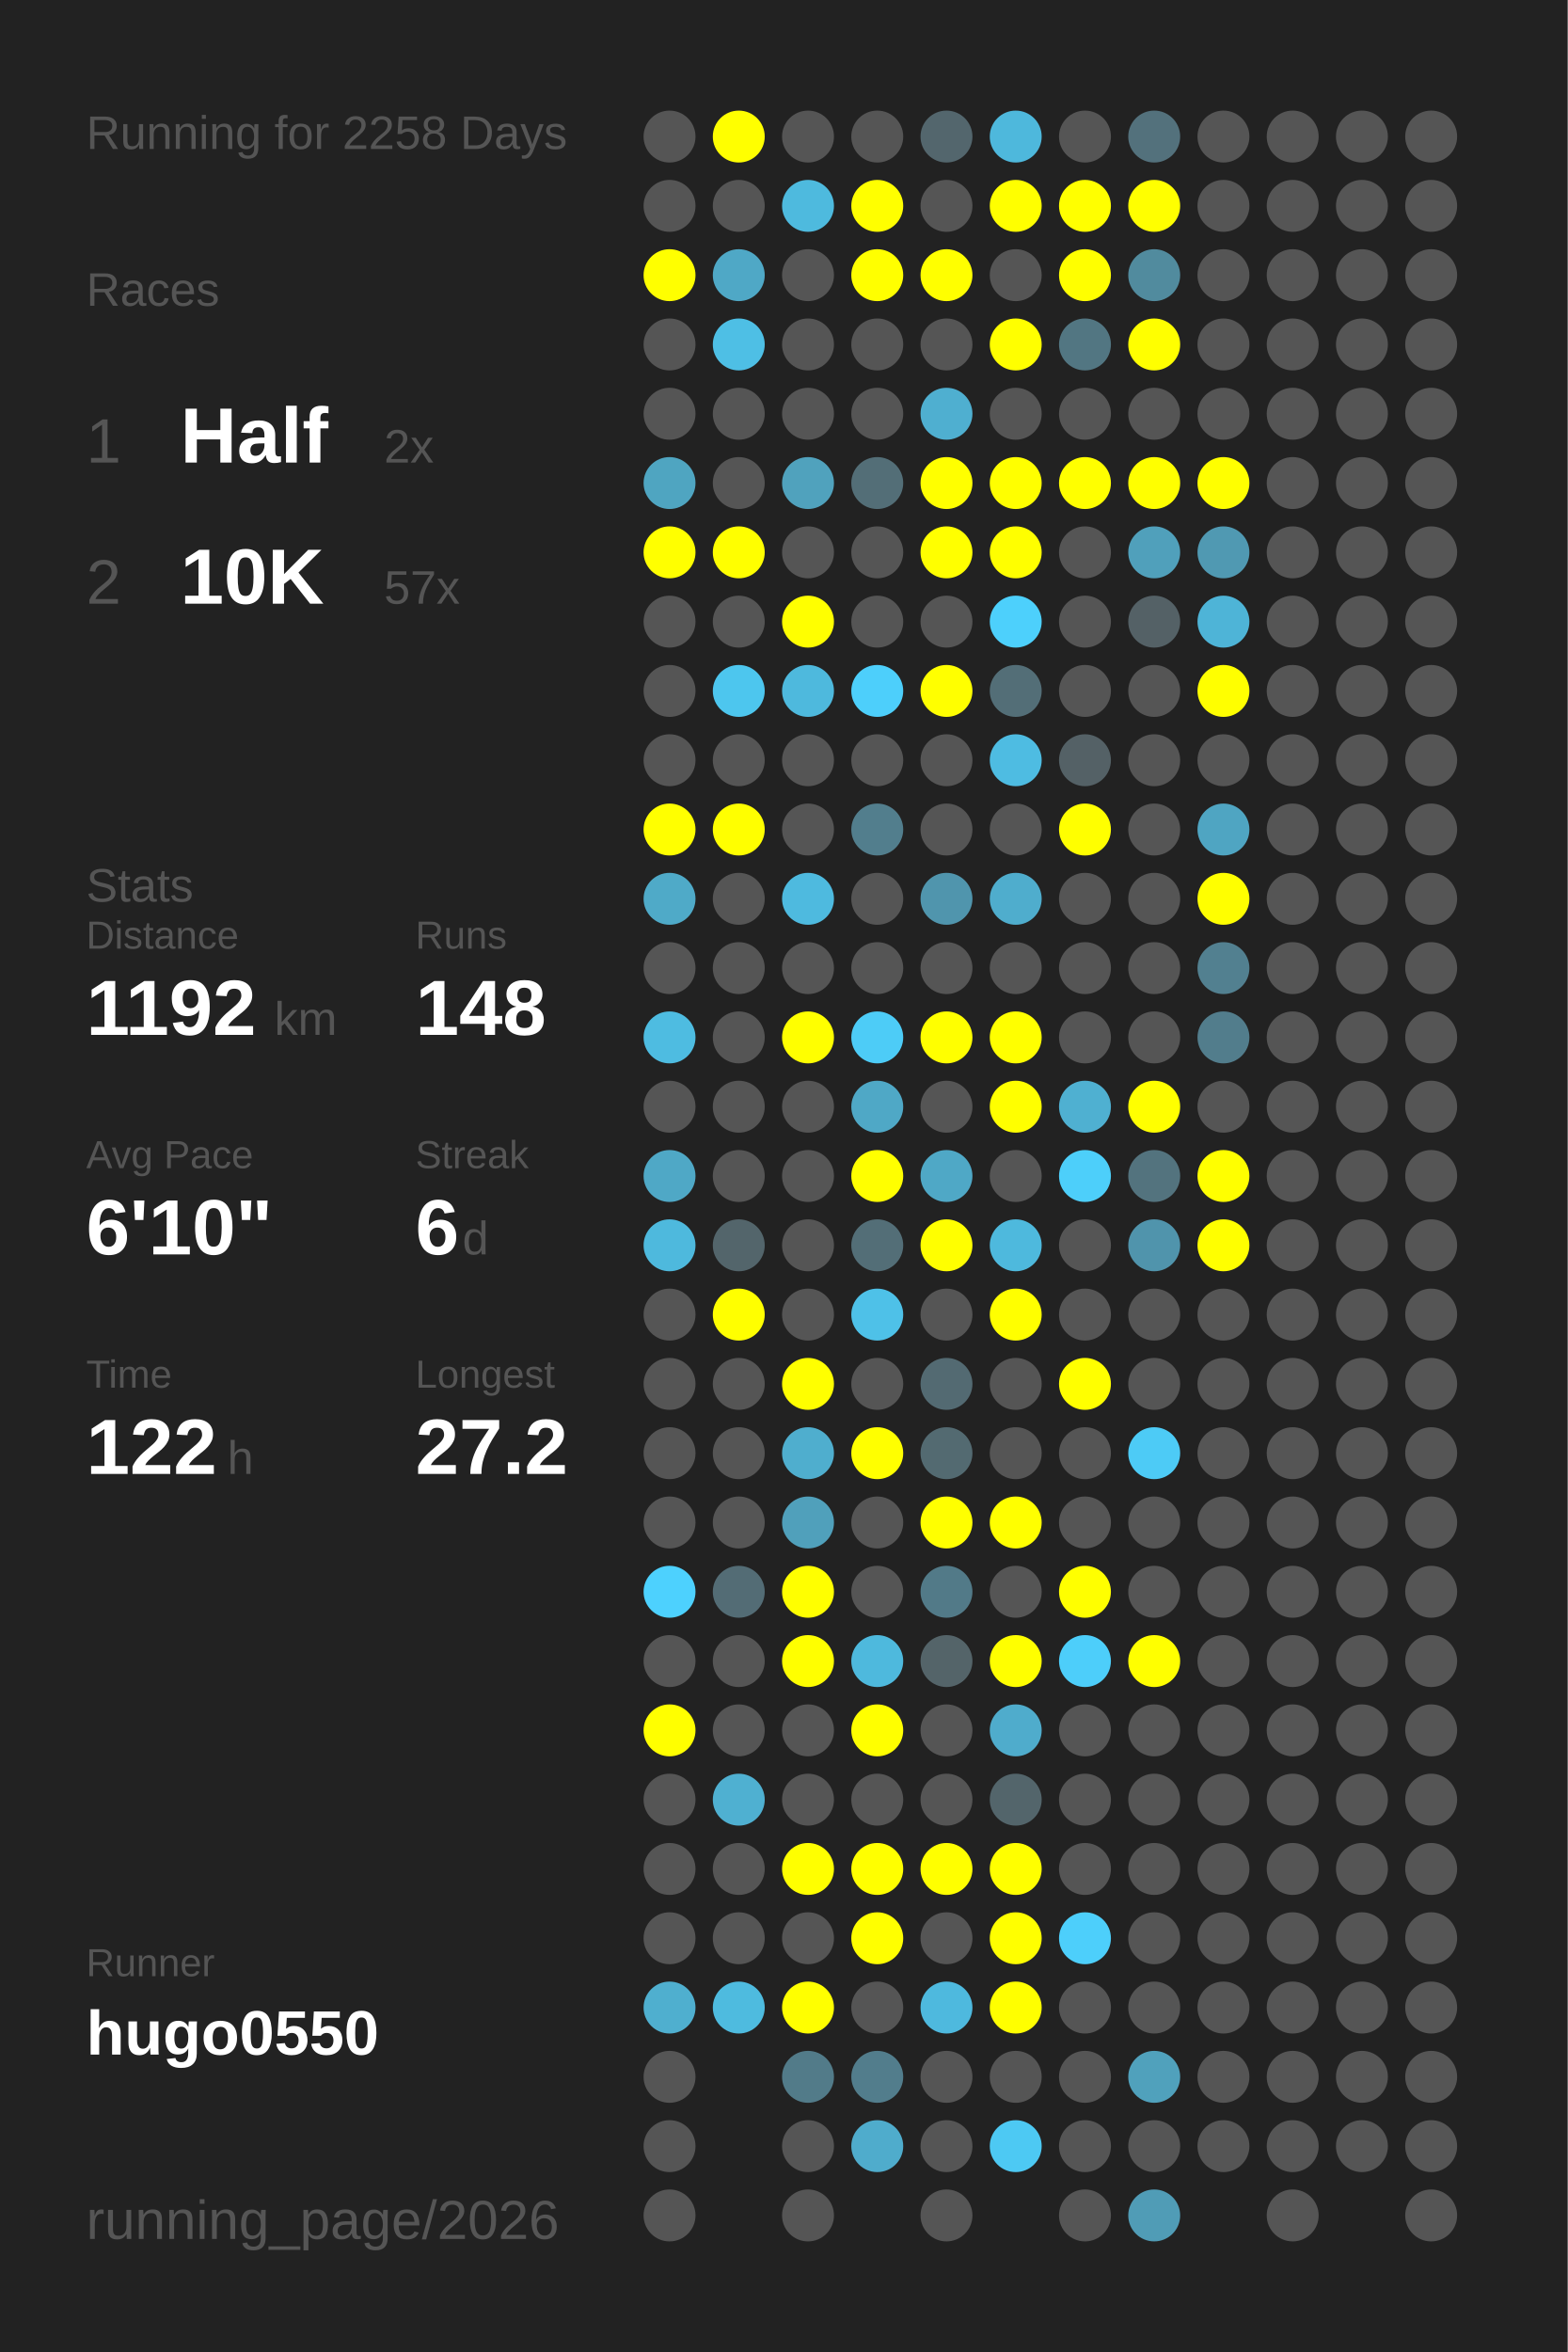
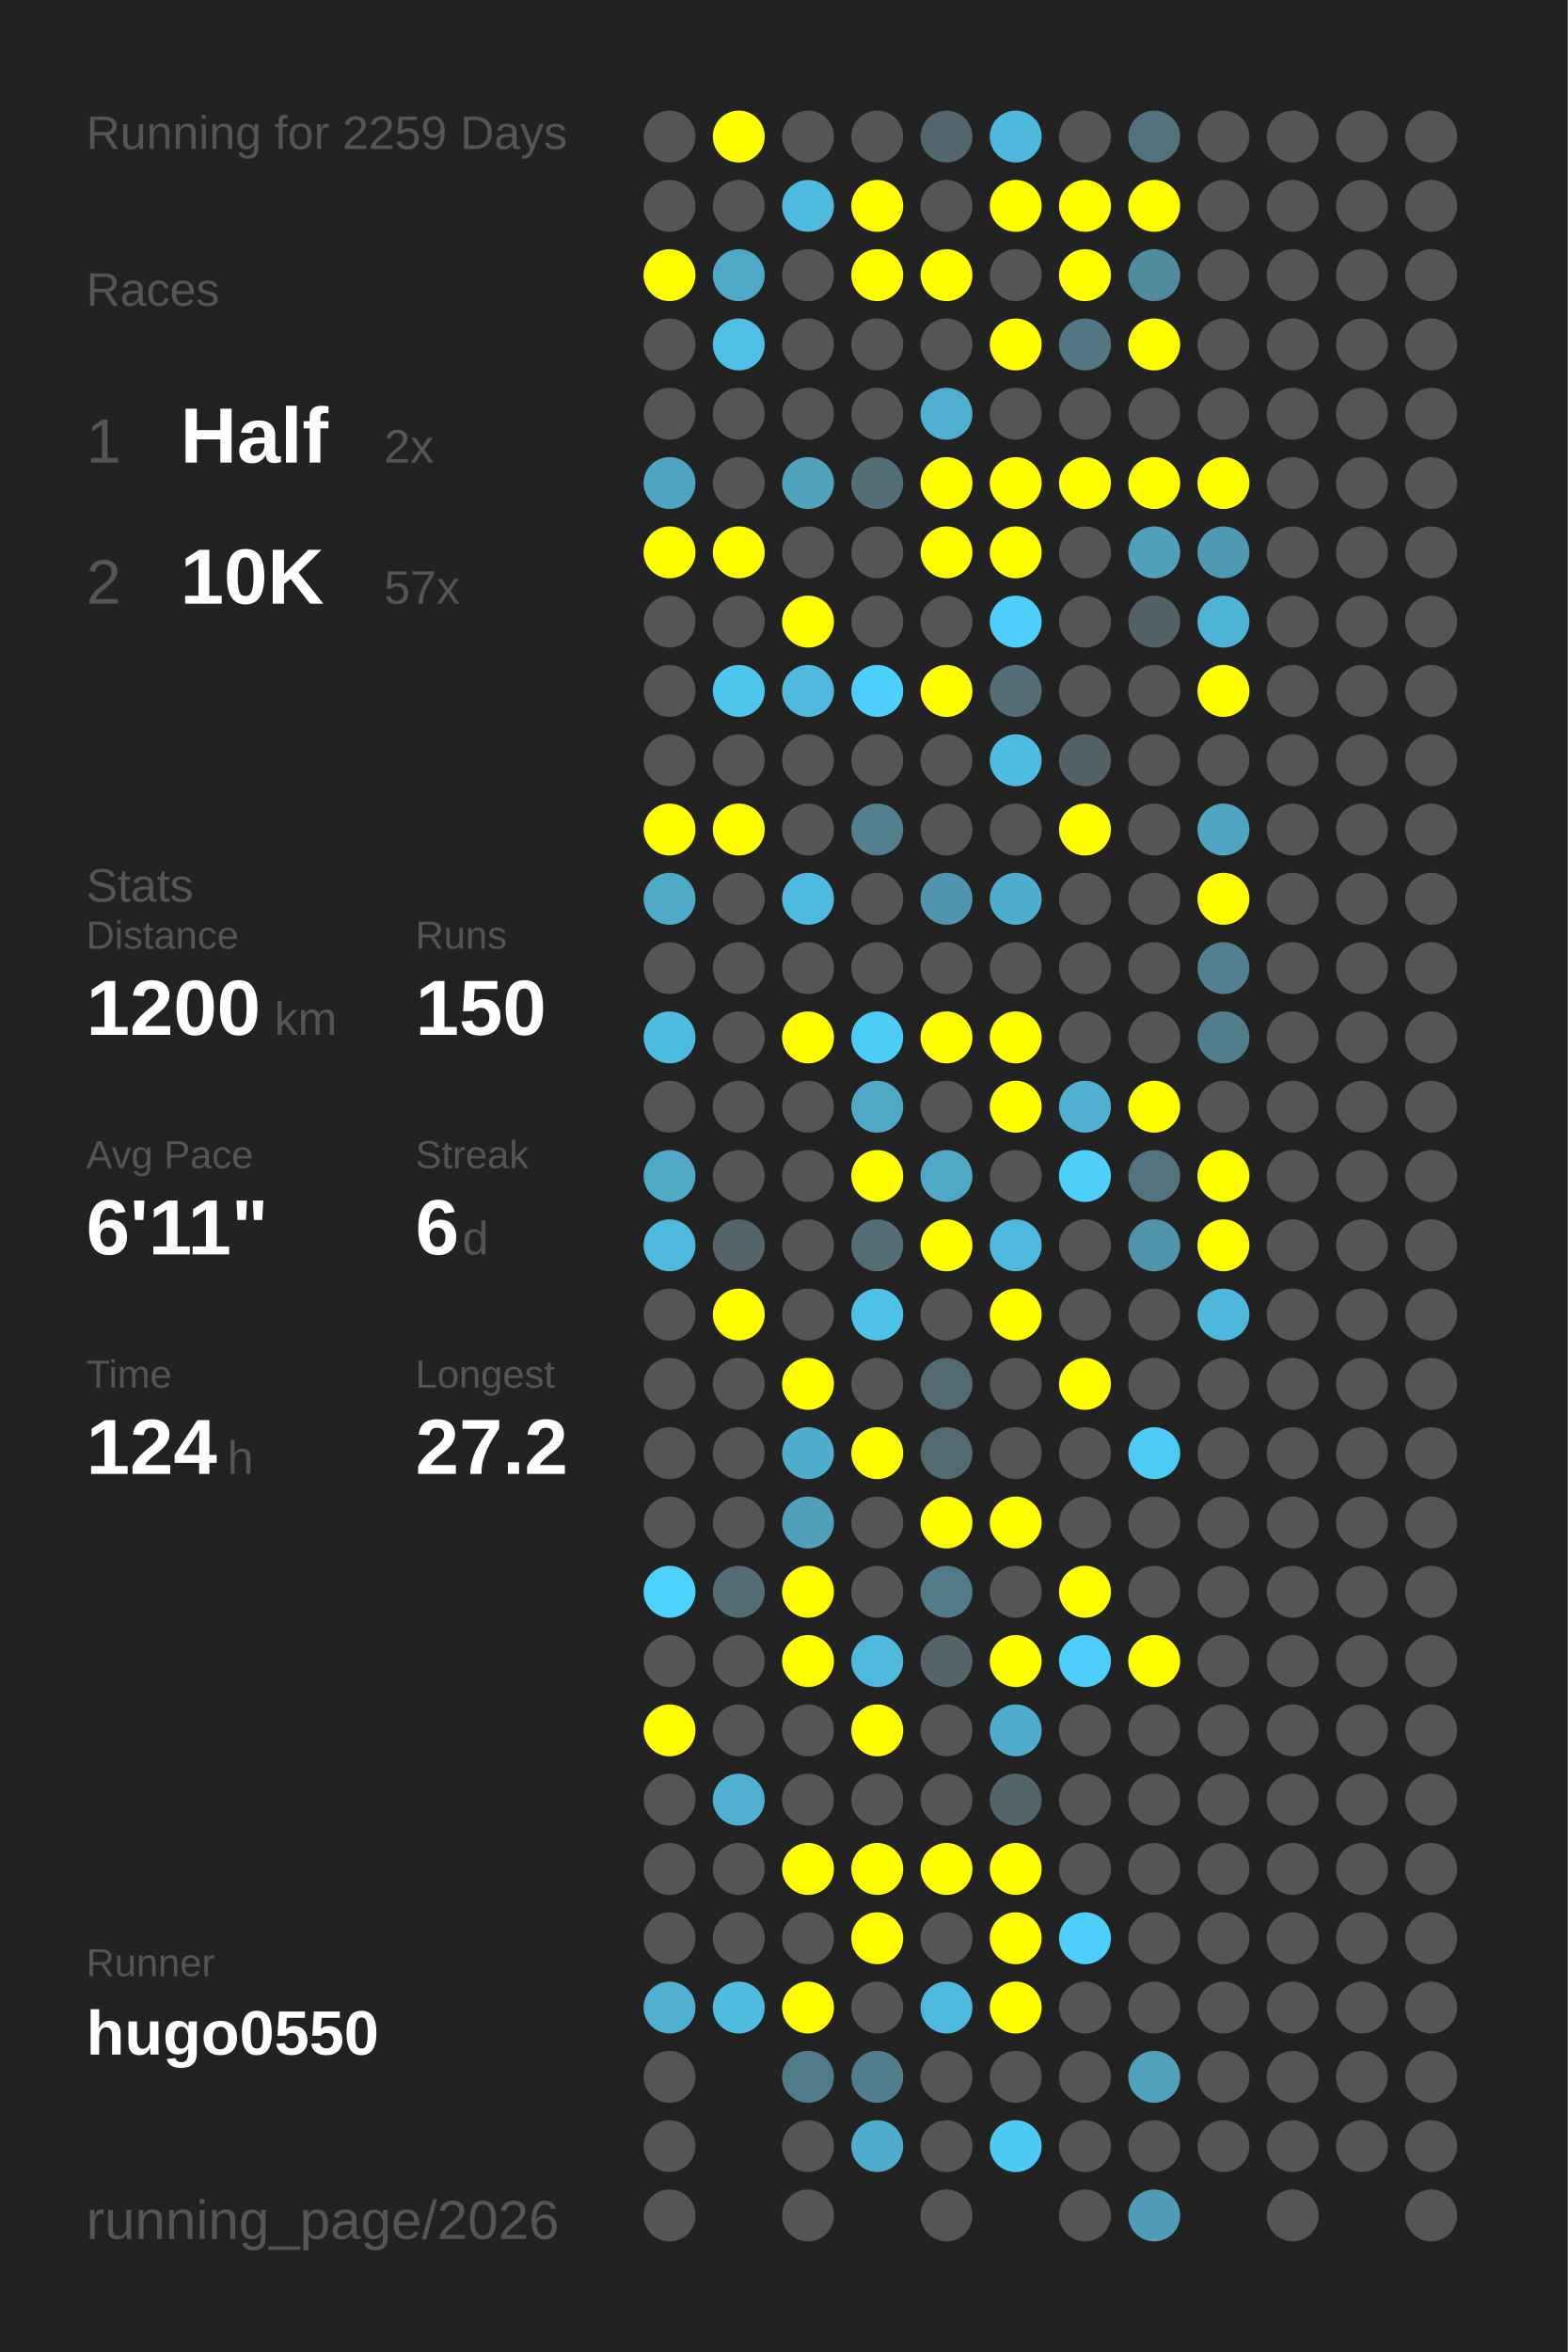
<svg xmlns="http://www.w3.org/2000/svg" baseProfile="full" height="300mm" version="1.1" viewBox="0,0,200,300" width="200mm">
  <defs />
  <rect fill="#222222" height="300" width="200" x="0" y="0" />
-   <text fill="#555555" style="font-size:6px; font-family:Arial;" x="11" y="19">Running for 2258 Days</text>
+   <text fill="#555555" style="font-size:6px; font-family:Arial;" x="11" y="19">Running for 2259 Days</text>
  <text fill="#555555" style="font-size:6px; font-family:Arial;" x="11" y="39">Races</text>
  <text fill="#555555" style="font-size:8px; font-family:Arial;" x="11" y="59">1</text>
  <text fill="#FFFFFF" style="font-size:10px; font-family:Arial; font-weight:bold;" x="23" y="59">Half</text>
  <text fill="#555555" style="font-size:6px; font-family:Arial;" x="49" y="59">2x</text>
  <text fill="#555555" style="font-size:8px; font-family:Arial;" x="11" y="77">2</text>
  <text fill="#FFFFFF" style="font-size:10px; font-family:Arial; font-weight:bold;" x="23" y="77">10K</text>
  <text fill="#555555" style="font-size:6px; font-family:Arial;" x="49" y="77">57x</text>
  <text fill="#555555" style="font-size:6px; font-family:Arial;" x="11" y="115">Stats</text>
  <text fill="#555555" style="font-size:5px; font-family:Arial;" x="11" y="121">Distance</text>
-   <text fill="#FFFFFF" style="font-size:10px; font-family:Arial; font-weight:bold;" x="11" y="132">1192</text>
+   <text fill="#FFFFFF" style="font-size:10px; font-family:Arial; font-weight:bold;" x="11" y="132">1200</text>
  <text fill="#555555" style="font-size:6px; font-family:Arial;" x="35" y="132">km</text>
  <text fill="#555555" style="font-size:5px; font-family:Arial;" x="53" y="121">Runs</text>
-   <text fill="#FFFFFF" style="font-size:10px; font-family:Arial; font-weight:bold;" x="53" y="132">148</text>
+   <text fill="#FFFFFF" style="font-size:10px; font-family:Arial; font-weight:bold;" x="53" y="132">150</text>
  <text fill="#555555" style="font-size:5px; font-family:Arial;" x="11" y="149">Avg Pace</text>
-   <text fill="#FFFFFF" style="font-size:10px; font-family:Arial; font-weight:bold;" x="11" y="160">6'10"</text>
+   <text fill="#FFFFFF" style="font-size:10px; font-family:Arial; font-weight:bold;" x="11" y="160">6'11"</text>
  <text fill="#555555" style="font-size:5px; font-family:Arial;" x="53" y="149">Streak</text>
  <text fill="#FFFFFF" style="font-size:10px; font-family:Arial; font-weight:bold;" x="53" y="160">6</text>
  <text fill="#555555" style="font-size:6px; font-family:Arial;" x="59" y="160">d</text>
  <text fill="#555555" style="font-size:5px; font-family:Arial;" x="11" y="177">Time</text>
-   <text fill="#FFFFFF" style="font-size:10px; font-family:Arial; font-weight:bold;" x="11" y="188">122</text>
+   <text fill="#FFFFFF" style="font-size:10px; font-family:Arial; font-weight:bold;" x="11" y="188">124</text>
  <text fill="#555555" style="font-size:6px; font-family:Arial;" x="29" y="188">h</text>
  <text fill="#555555" style="font-size:5px; font-family:Arial;" x="53" y="177">Longest</text>
  <text fill="#FFFFFF" style="font-size:10px; font-family:Arial; font-weight:bold;" x="53" y="188">27.2</text>
  <text fill="#555555" style="font-size:5px; font-family:Arial;" x="11" y="252.065">Runner</text>
  <text fill="#FFFFFF" style="font-size:8px; font-family:Arial; font-weight:bold;" x="11" y="262.065">hugo0550</text>
  <text fill="#555555" style="font-size:7px; font-family:Arial;" x="11" y="285.581">running_page/2026</text>
  <circle cx="85.417" cy="17.419" fill="#555555" r="3.312" />
  <circle cx="85.417" cy="26.258" fill="#555555" r="3.312" />
  <circle cx="85.417" cy="35.097" fill="#FFFF00" r="3.312" />
  <circle cx="85.417" cy="43.935" fill="#555555" r="3.312" />
  <circle cx="85.417" cy="52.774" fill="#555555" r="3.312" />
  <circle cx="85.417" cy="61.613" fill="#4fa5c1" r="3.312" />
  <circle cx="85.417" cy="70.452" fill="#FFFF00" r="3.312" />
  <circle cx="85.417" cy="79.29" fill="#555555" r="3.312" />
  <circle cx="85.417" cy="88.129" fill="#555555" r="3.312" />
  <circle cx="85.417" cy="96.968" fill="#555555" r="3.312" />
  <circle cx="85.417" cy="105.806" fill="#FFFF00" r="3.312" />
  <circle cx="85.417" cy="114.645" fill="#4faac8" r="3.312" />
  <circle cx="85.417" cy="123.484" fill="#555555" r="3.312" />
  <circle cx="85.417" cy="132.323" fill="#4ebce1" r="3.312" />
  <circle cx="85.417" cy="141.161" fill="#555555" r="3.312" />
  <circle cx="85.417" cy="150" fill="#4fa8c6" r="3.312" />
  <circle cx="85.417" cy="158.839" fill="#4eb9dd" r="3.312" />
  <circle cx="85.417" cy="167.677" fill="#555555" r="3.312" />
  <circle cx="85.417" cy="176.516" fill="#555555" r="3.312" />
  <circle cx="85.417" cy="185.355" fill="#555555" r="3.312" />
  <circle cx="85.417" cy="194.194" fill="#555555" r="3.312" />
  <circle cx="85.417" cy="203.032" fill="#4dd1fe" r="3.312" />
  <circle cx="85.417" cy="211.871" fill="#555555" r="3.312" />
  <circle cx="85.417" cy="220.71" fill="#FFFF00" r="3.312" />
  <circle cx="85.417" cy="229.548" fill="#555555" r="3.312" />
  <circle cx="85.417" cy="238.387" fill="#555555" r="3.312" />
  <circle cx="85.417" cy="247.226" fill="#555555" r="3.312" />
  <circle cx="85.417" cy="256.065" fill="#4fafcf" r="3.312" />
  <circle cx="85.417" cy="264.903" fill="#555555" r="3.312" />
  <circle cx="85.417" cy="273.742" fill="#555555" r="3.312" />
  <circle cx="85.417" cy="282.581" fill="#555555" r="3.312" />
  <circle cx="94.25" cy="17.419" fill="#FFFF00" r="3.312" />
  <circle cx="94.25" cy="26.258" fill="#555555" r="3.312" />
  <circle cx="94.25" cy="35.097" fill="#4fa8c6" r="3.312" />
  <circle cx="94.25" cy="43.935" fill="#4ebfe5" r="3.312" />
  <circle cx="94.25" cy="52.774" fill="#555555" r="3.312" />
  <circle cx="94.25" cy="61.613" fill="#555555" r="3.312" />
  <circle cx="94.25" cy="70.452" fill="#FFFF00" r="3.312" />
  <circle cx="94.25" cy="79.29" fill="#555555" r="3.312" />
  <circle cx="94.25" cy="88.129" fill="#4dc6ee" r="3.312" />
  <circle cx="94.25" cy="96.968" fill="#555555" r="3.312" />
  <circle cx="94.25" cy="105.806" fill="#FFFF00" r="3.312" />
  <circle cx="94.25" cy="114.645" fill="#555555" r="3.312" />
  <circle cx="94.25" cy="123.484" fill="#555555" r="3.312" />
  <circle cx="94.25" cy="132.323" fill="#555555" r="3.312" />
  <circle cx="94.25" cy="141.161" fill="#555555" r="3.312" />
  <circle cx="94.25" cy="150" fill="#555555" r="3.312" />
  <circle cx="94.25" cy="158.839" fill="#53656b" r="3.312" />
  <circle cx="94.25" cy="167.677" fill="#FFFF00" r="3.312" />
  <circle cx="94.25" cy="176.516" fill="#555555" r="3.312" />
  <circle cx="94.25" cy="185.355" fill="#555555" r="3.312" />
  <circle cx="94.25" cy="194.194" fill="#555555" r="3.312" />
  <circle cx="94.25" cy="203.032" fill="#536c75" r="3.312" />
  <circle cx="94.25" cy="211.871" fill="#555555" r="3.312" />
  <circle cx="94.25" cy="220.71" fill="#555555" r="3.312" />
  <circle cx="94.25" cy="229.548" fill="#4fb0d1" r="3.312" />
  <circle cx="94.25" cy="238.387" fill="#555555" r="3.312" />
  <circle cx="94.25" cy="247.226" fill="#555555" r="3.312" />
  <circle cx="94.25" cy="256.065" fill="#4ebbdf" r="3.312" />
  <circle cx="103.083" cy="17.419" fill="#555555" r="3.312" />
  <circle cx="103.083" cy="26.258" fill="#4ebade" r="3.312" />
  <circle cx="103.083" cy="35.097" fill="#555555" r="3.312" />
  <circle cx="103.083" cy="43.935" fill="#555555" r="3.312" />
  <circle cx="103.083" cy="52.774" fill="#555555" r="3.312" />
  <circle cx="103.083" cy="61.613" fill="#50a2bd" r="3.312" />
  <circle cx="103.083" cy="70.452" fill="#555555" r="3.312" />
  <circle cx="103.083" cy="79.29" fill="#FFFF00" r="3.312" />
  <circle cx="103.083" cy="88.129" fill="#4eb9dd" r="3.312" />
  <circle cx="103.083" cy="96.968" fill="#555555" r="3.312" />
  <circle cx="103.083" cy="105.806" fill="#555555" r="3.312" />
  <circle cx="103.083" cy="114.645" fill="#4ebadf" r="3.312" />
  <circle cx="103.083" cy="123.484" fill="#555555" r="3.312" />
  <circle cx="103.083" cy="132.323" fill="#FFFF00" r="3.312" />
  <circle cx="103.083" cy="141.161" fill="#555555" r="3.312" />
  <circle cx="103.083" cy="150" fill="#555555" r="3.312" />
  <circle cx="103.083" cy="158.839" fill="#555555" r="3.312" />
  <circle cx="103.083" cy="167.677" fill="#555555" r="3.312" />
  <circle cx="103.083" cy="176.516" fill="#FFFF00" r="3.312" />
  <circle cx="103.083" cy="185.355" fill="#4faece" r="3.312" />
  <circle cx="103.083" cy="194.194" fill="#50a0bb" r="3.312" />
  <circle cx="103.083" cy="203.032" fill="#FFFF00" r="3.312" />
  <circle cx="103.083" cy="211.871" fill="#FFFF00" r="3.312" />
  <circle cx="103.083" cy="220.71" fill="#555555" r="3.312" />
  <circle cx="103.083" cy="229.548" fill="#555555" r="3.312" />
  <circle cx="103.083" cy="238.387" fill="#FFFF00" r="3.312" />
  <circle cx="103.083" cy="247.226" fill="#555555" r="3.312" />
  <circle cx="103.083" cy="256.065" fill="#FFFF00" r="3.312" />
  <circle cx="103.083" cy="264.903" fill="#527b89" r="3.312" />
  <circle cx="103.083" cy="273.742" fill="#555555" r="3.312" />
  <circle cx="103.083" cy="282.581" fill="#555555" r="3.312" />
  <circle cx="111.917" cy="17.419" fill="#555555" r="3.312" />
  <circle cx="111.917" cy="26.258" fill="#FFFF00" r="3.312" />
  <circle cx="111.917" cy="35.097" fill="#FFFF00" r="3.312" />
  <circle cx="111.917" cy="43.935" fill="#555555" r="3.312" />
  <circle cx="111.917" cy="52.774" fill="#555555" r="3.312" />
  <circle cx="111.917" cy="61.613" fill="#536e77" r="3.312" />
  <circle cx="111.917" cy="70.452" fill="#555555" r="3.312" />
  <circle cx="111.917" cy="79.29" fill="#555555" r="3.312" />
  <circle cx="111.917" cy="88.129" fill="#4dcffb" r="3.312" />
  <circle cx="111.917" cy="96.968" fill="#555555" r="3.312" />
  <circle cx="111.917" cy="105.806" fill="#527e8d" r="3.312" />
  <circle cx="111.917" cy="114.645" fill="#555555" r="3.312" />
  <circle cx="111.917" cy="123.484" fill="#555555" r="3.312" />
  <circle cx="111.917" cy="132.323" fill="#4dccf7" r="3.312" />
  <circle cx="111.917" cy="141.161" fill="#4fa8c6" r="3.312" />
  <circle cx="111.917" cy="150" fill="#FFFF00" r="3.312" />
  <circle cx="111.917" cy="158.839" fill="#536e77" r="3.312" />
  <circle cx="111.917" cy="167.677" fill="#4ec1e8" r="3.312" />
  <circle cx="111.917" cy="176.516" fill="#555555" r="3.312" />
  <circle cx="111.917" cy="185.355" fill="#FFFF00" r="3.312" />
  <circle cx="111.917" cy="194.194" fill="#555555" r="3.312" />
  <circle cx="111.917" cy="203.032" fill="#555555" r="3.312" />
  <circle cx="111.917" cy="211.871" fill="#4eb9dd" r="3.312" />
  <circle cx="111.917" cy="220.71" fill="#FFFF00" r="3.312" />
  <circle cx="111.917" cy="229.548" fill="#555555" r="3.312" />
  <circle cx="111.917" cy="238.387" fill="#FFFF00" r="3.312" />
  <circle cx="111.917" cy="247.226" fill="#FFFF00" r="3.312" />
  <circle cx="111.917" cy="256.065" fill="#555555" r="3.312" />
  <circle cx="111.917" cy="264.903" fill="#527d8c" r="3.312" />
  <circle cx="111.917" cy="273.742" fill="#4faccc" r="3.312" />
  <circle cx="120.75" cy="17.419" fill="#53666d" r="3.312" />
  <circle cx="120.75" cy="26.258" fill="#555555" r="3.312" />
  <circle cx="120.75" cy="35.097" fill="#FFFF00" r="3.312" />
  <circle cx="120.75" cy="43.935" fill="#555555" r="3.312" />
  <circle cx="120.75" cy="52.774" fill="#4fafd0" r="3.312" />
  <circle cx="120.75" cy="61.613" fill="#FFFF00" r="3.312" />
  <circle cx="120.75" cy="70.452" fill="#FFFF00" r="3.312" />
  <circle cx="120.75" cy="79.29" fill="#555555" r="3.312" />
  <circle cx="120.75" cy="88.129" fill="#FFFF00" r="3.312" />
  <circle cx="120.75" cy="96.968" fill="#555555" r="3.312" />
  <circle cx="120.75" cy="105.806" fill="#555555" r="3.312" />
  <circle cx="120.75" cy="114.645" fill="#5095ad" r="3.312" />
  <circle cx="120.75" cy="123.484" fill="#555555" r="3.312" />
  <circle cx="120.75" cy="132.323" fill="#FFFF00" r="3.312" />
  <circle cx="120.75" cy="141.161" fill="#555555" r="3.312" />
  <circle cx="120.75" cy="150" fill="#4fa8c6" r="3.312" />
  <circle cx="120.75" cy="158.839" fill="#FFFF00" r="3.312" />
  <circle cx="120.75" cy="167.677" fill="#555555" r="3.312" />
  <circle cx="120.75" cy="176.516" fill="#536a72" r="3.312" />
  <circle cx="120.75" cy="185.355" fill="#536a71" r="3.312" />
  <circle cx="120.75" cy="194.194" fill="#FFFF00" r="3.312" />
  <circle cx="120.75" cy="203.032" fill="#527a88" r="3.312" />
  <circle cx="120.75" cy="211.871" fill="#546469" r="3.312" />
  <circle cx="120.75" cy="220.71" fill="#555555" r="3.312" />
  <circle cx="120.75" cy="229.548" fill="#555555" r="3.312" />
  <circle cx="120.75" cy="238.387" fill="#FFFF00" r="3.312" />
  <circle cx="120.75" cy="247.226" fill="#555555" r="3.312" />
  <circle cx="120.75" cy="256.065" fill="#4eb9de" r="3.312" />
  <circle cx="120.75" cy="264.903" fill="#555555" r="3.312" />
  <circle cx="120.75" cy="273.742" fill="#555555" r="3.312" />
  <circle cx="120.75" cy="282.581" fill="#555555" r="3.312" />
  <circle cx="129.583" cy="17.419" fill="#4eb8dc" r="3.312" />
  <circle cx="129.583" cy="26.258" fill="#FFFF00" r="3.312" />
  <circle cx="129.583" cy="35.097" fill="#555555" r="3.312" />
  <circle cx="129.583" cy="43.935" fill="#FFFF00" r="3.312" />
  <circle cx="129.583" cy="52.774" fill="#555555" r="3.312" />
  <circle cx="129.583" cy="61.613" fill="#FFFF00" r="3.312" />
  <circle cx="129.583" cy="70.452" fill="#FFFF00" r="3.312" />
  <circle cx="129.583" cy="79.29" fill="#4dd0fc" r="3.312" />
  <circle cx="129.583" cy="88.129" fill="#536e77" r="3.312" />
  <circle cx="129.583" cy="96.968" fill="#4ebce2" r="3.312" />
  <circle cx="129.583" cy="105.806" fill="#555555" r="3.312" />
  <circle cx="129.583" cy="114.645" fill="#4fadcd" r="3.312" />
  <circle cx="129.583" cy="123.484" fill="#555555" r="3.312" />
  <circle cx="129.583" cy="132.323" fill="#FFFF00" r="3.312" />
  <circle cx="129.583" cy="141.161" fill="#FFFF00" r="3.312" />
  <circle cx="129.583" cy="150" fill="#555555" r="3.312" />
  <circle cx="129.583" cy="158.839" fill="#4eb9dd" r="3.312" />
  <circle cx="129.583" cy="167.677" fill="#FFFF00" r="3.312" />
  <circle cx="129.583" cy="176.516" fill="#555555" r="3.312" />
  <circle cx="129.583" cy="185.355" fill="#555555" r="3.312" />
  <circle cx="129.583" cy="194.194" fill="#FFFF00" r="3.312" />
  <circle cx="129.583" cy="203.032" fill="#555555" r="3.312" />
  <circle cx="129.583" cy="211.871" fill="#FFFF00" r="3.312" />
  <circle cx="129.583" cy="220.71" fill="#4faccc" r="3.312" />
  <circle cx="129.583" cy="229.548" fill="#53656b" r="3.312" />
  <circle cx="129.583" cy="238.387" fill="#FFFF00" r="3.312" />
  <circle cx="129.583" cy="247.226" fill="#FFFF00" r="3.312" />
  <circle cx="129.583" cy="256.065" fill="#FFFF00" r="3.312" />
  <circle cx="129.583" cy="264.903" fill="#555555" r="3.312" />
  <circle cx="129.583" cy="273.742" fill="#4dc9f3" r="3.312" />
  <circle cx="138.417" cy="17.419" fill="#555555" r="3.312" />
  <circle cx="138.417" cy="26.258" fill="#FFFF00" r="3.312" />
  <circle cx="138.417" cy="35.097" fill="#FFFF00" r="3.312" />
  <circle cx="138.417" cy="43.935" fill="#527682" r="3.312" />
  <circle cx="138.417" cy="52.774" fill="#555555" r="3.312" />
  <circle cx="138.417" cy="61.613" fill="#FFFF00" r="3.312" />
  <circle cx="138.417" cy="70.452" fill="#555555" r="3.312" />
  <circle cx="138.417" cy="79.29" fill="#555555" r="3.312" />
  <circle cx="138.417" cy="88.129" fill="#555555" r="3.312" />
  <circle cx="138.417" cy="96.968" fill="#546166" r="3.312" />
  <circle cx="138.417" cy="105.806" fill="#FFFF00" r="3.312" />
  <circle cx="138.417" cy="114.645" fill="#555555" r="3.312" />
  <circle cx="138.417" cy="123.484" fill="#555555" r="3.312" />
  <circle cx="138.417" cy="132.323" fill="#555555" r="3.312" />
  <circle cx="138.417" cy="141.161" fill="#4fb0d1" r="3.312" />
  <circle cx="138.417" cy="150" fill="#4dcffa" r="3.312" />
  <circle cx="138.417" cy="158.839" fill="#555555" r="3.312" />
  <circle cx="138.417" cy="167.677" fill="#555555" r="3.312" />
  <circle cx="138.417" cy="176.516" fill="#FFFF00" r="3.312" />
  <circle cx="138.417" cy="185.355" fill="#555555" r="3.312" />
  <circle cx="138.417" cy="194.194" fill="#555555" r="3.312" />
  <circle cx="138.417" cy="203.032" fill="#FFFF00" r="3.312" />
  <circle cx="138.417" cy="211.871" fill="#4dcefa" r="3.312" />
  <circle cx="138.417" cy="220.71" fill="#555555" r="3.312" />
  <circle cx="138.417" cy="229.548" fill="#555555" r="3.312" />
  <circle cx="138.417" cy="238.387" fill="#555555" r="3.312" />
  <circle cx="138.417" cy="247.226" fill="#4dcffb" r="3.312" />
  <circle cx="138.417" cy="256.065" fill="#555555" r="3.312" />
  <circle cx="138.417" cy="264.903" fill="#555555" r="3.312" />
  <circle cx="138.417" cy="273.742" fill="#555555" r="3.312" />
  <circle cx="138.417" cy="282.581" fill="#555555" r="3.312" />
  <circle cx="147.25" cy="17.419" fill="#53717c" r="3.312" />
  <circle cx="147.25" cy="26.258" fill="#FFFF00" r="3.312" />
  <circle cx="147.25" cy="35.097" fill="#518b9e" r="3.312" />
  <circle cx="147.25" cy="43.935" fill="#FFFF00" r="3.312" />
  <circle cx="147.25" cy="52.774" fill="#555555" r="3.312" />
  <circle cx="147.25" cy="61.613" fill="#FFFF00" r="3.312" />
  <circle cx="147.25" cy="70.452" fill="#50a0bb" r="3.312" />
  <circle cx="147.25" cy="79.29" fill="#546166" r="3.312" />
  <circle cx="147.25" cy="88.129" fill="#555555" r="3.312" />
  <circle cx="147.25" cy="96.968" fill="#555555" r="3.312" />
  <circle cx="147.25" cy="105.806" fill="#555555" r="3.312" />
  <circle cx="147.25" cy="114.645" fill="#555555" r="3.312" />
  <circle cx="147.25" cy="123.484" fill="#555555" r="3.312" />
  <circle cx="147.25" cy="132.323" fill="#555555" r="3.312" />
  <circle cx="147.25" cy="141.161" fill="#FFFF00" r="3.312" />
  <circle cx="147.25" cy="150" fill="#53737e" r="3.312" />
  <circle cx="147.25" cy="158.839" fill="#5094ac" r="3.312" />
  <circle cx="147.25" cy="167.677" fill="#555555" r="3.312" />
  <circle cx="147.25" cy="176.516" fill="#555555" r="3.312" />
  <circle cx="147.25" cy="185.355" fill="#4dcbf6" r="3.312" />
  <circle cx="147.25" cy="194.194" fill="#555555" r="3.312" />
  <circle cx="147.25" cy="203.032" fill="#555555" r="3.312" />
  <circle cx="147.25" cy="211.871" fill="#FFFF00" r="3.312" />
  <circle cx="147.25" cy="220.71" fill="#555555" r="3.312" />
  <circle cx="147.25" cy="229.548" fill="#555555" r="3.312" />
  <circle cx="147.25" cy="238.387" fill="#555555" r="3.312" />
  <circle cx="147.25" cy="247.226" fill="#555555" r="3.312" />
  <circle cx="147.25" cy="256.065" fill="#555555" r="3.312" />
  <circle cx="147.25" cy="264.903" fill="#50a1bc" r="3.312" />
  <circle cx="147.25" cy="273.742" fill="#555555" r="3.312" />
  <circle cx="147.25" cy="282.581" fill="#509cb6" r="3.312" />
  <circle cx="156.083" cy="17.419" fill="#555555" r="3.312" />
  <circle cx="156.083" cy="26.258" fill="#555555" r="3.312" />
  <circle cx="156.083" cy="35.097" fill="#555555" r="3.312" />
  <circle cx="156.083" cy="43.935" fill="#555555" r="3.312" />
  <circle cx="156.083" cy="52.774" fill="#555555" r="3.312" />
  <circle cx="156.083" cy="61.613" fill="#FFFF00" r="3.312" />
  <circle cx="156.083" cy="70.452" fill="#5099b2" r="3.312" />
  <circle cx="156.083" cy="79.29" fill="#4eb4d7" r="3.312" />
  <circle cx="156.083" cy="88.129" fill="#FFFF00" r="3.312" />
  <circle cx="156.083" cy="96.968" fill="#555555" r="3.312" />
  <circle cx="156.083" cy="105.806" fill="#4fa5c2" r="3.312" />
  <circle cx="156.083" cy="114.645" fill="#FFFF00" r="3.312" />
  <circle cx="156.083" cy="123.484" fill="#528090" r="3.312" />
  <circle cx="156.083" cy="132.323" fill="#527d8c" r="3.312" />
  <circle cx="156.083" cy="141.161" fill="#555555" r="3.312" />
  <circle cx="156.083" cy="150" fill="#FFFF00" r="3.312" />
  <circle cx="156.083" cy="158.839" fill="#FFFF00" r="3.312" />
-   <circle cx="156.083" cy="167.677" fill="#555555" r="3.312" />
+   <circle cx="156.083" cy="167.677" fill="#4eb8dc" r="3.312" />
  <circle cx="156.083" cy="176.516" fill="#555555" r="3.312" />
  <circle cx="156.083" cy="185.355" fill="#555555" r="3.312" />
  <circle cx="156.083" cy="194.194" fill="#555555" r="3.312" />
  <circle cx="156.083" cy="203.032" fill="#555555" r="3.312" />
  <circle cx="156.083" cy="211.871" fill="#555555" r="3.312" />
  <circle cx="156.083" cy="220.71" fill="#555555" r="3.312" />
  <circle cx="156.083" cy="229.548" fill="#555555" r="3.312" />
  <circle cx="156.083" cy="238.387" fill="#555555" r="3.312" />
  <circle cx="156.083" cy="247.226" fill="#555555" r="3.312" />
  <circle cx="156.083" cy="256.065" fill="#555555" r="3.312" />
  <circle cx="156.083" cy="264.903" fill="#555555" r="3.312" />
  <circle cx="156.083" cy="273.742" fill="#555555" r="3.312" />
  <circle cx="164.917" cy="17.419" fill="#555555" r="3.312" />
  <circle cx="164.917" cy="26.258" fill="#555555" r="3.312" />
  <circle cx="164.917" cy="35.097" fill="#555555" r="3.312" />
  <circle cx="164.917" cy="43.935" fill="#555555" r="3.312" />
  <circle cx="164.917" cy="52.774" fill="#555555" r="3.312" />
  <circle cx="164.917" cy="61.613" fill="#555555" r="3.312" />
  <circle cx="164.917" cy="70.452" fill="#555555" r="3.312" />
  <circle cx="164.917" cy="79.29" fill="#555555" r="3.312" />
  <circle cx="164.917" cy="88.129" fill="#555555" r="3.312" />
  <circle cx="164.917" cy="96.968" fill="#555555" r="3.312" />
  <circle cx="164.917" cy="105.806" fill="#555555" r="3.312" />
  <circle cx="164.917" cy="114.645" fill="#555555" r="3.312" />
  <circle cx="164.917" cy="123.484" fill="#555555" r="3.312" />
  <circle cx="164.917" cy="132.323" fill="#555555" r="3.312" />
  <circle cx="164.917" cy="141.161" fill="#555555" r="3.312" />
  <circle cx="164.917" cy="150" fill="#555555" r="3.312" />
  <circle cx="164.917" cy="158.839" fill="#555555" r="3.312" />
  <circle cx="164.917" cy="167.677" fill="#555555" r="3.312" />
  <circle cx="164.917" cy="176.516" fill="#555555" r="3.312" />
  <circle cx="164.917" cy="185.355" fill="#555555" r="3.312" />
  <circle cx="164.917" cy="194.194" fill="#555555" r="3.312" />
  <circle cx="164.917" cy="203.032" fill="#555555" r="3.312" />
  <circle cx="164.917" cy="211.871" fill="#555555" r="3.312" />
  <circle cx="164.917" cy="220.71" fill="#555555" r="3.312" />
  <circle cx="164.917" cy="229.548" fill="#555555" r="3.312" />
  <circle cx="164.917" cy="238.387" fill="#555555" r="3.312" />
  <circle cx="164.917" cy="247.226" fill="#555555" r="3.312" />
  <circle cx="164.917" cy="256.065" fill="#555555" r="3.312" />
  <circle cx="164.917" cy="264.903" fill="#555555" r="3.312" />
  <circle cx="164.917" cy="273.742" fill="#555555" r="3.312" />
  <circle cx="164.917" cy="282.581" fill="#555555" r="3.312" />
  <circle cx="173.75" cy="17.419" fill="#555555" r="3.312" />
  <circle cx="173.75" cy="26.258" fill="#555555" r="3.312" />
  <circle cx="173.75" cy="35.097" fill="#555555" r="3.312" />
  <circle cx="173.75" cy="43.935" fill="#555555" r="3.312" />
  <circle cx="173.75" cy="52.774" fill="#555555" r="3.312" />
  <circle cx="173.75" cy="61.613" fill="#555555" r="3.312" />
  <circle cx="173.75" cy="70.452" fill="#555555" r="3.312" />
  <circle cx="173.75" cy="79.29" fill="#555555" r="3.312" />
  <circle cx="173.75" cy="88.129" fill="#555555" r="3.312" />
  <circle cx="173.75" cy="96.968" fill="#555555" r="3.312" />
  <circle cx="173.75" cy="105.806" fill="#555555" r="3.312" />
  <circle cx="173.75" cy="114.645" fill="#555555" r="3.312" />
  <circle cx="173.75" cy="123.484" fill="#555555" r="3.312" />
  <circle cx="173.75" cy="132.323" fill="#555555" r="3.312" />
  <circle cx="173.75" cy="141.161" fill="#555555" r="3.312" />
  <circle cx="173.75" cy="150" fill="#555555" r="3.312" />
  <circle cx="173.75" cy="158.839" fill="#555555" r="3.312" />
  <circle cx="173.75" cy="167.677" fill="#555555" r="3.312" />
  <circle cx="173.75" cy="176.516" fill="#555555" r="3.312" />
  <circle cx="173.75" cy="185.355" fill="#555555" r="3.312" />
  <circle cx="173.75" cy="194.194" fill="#555555" r="3.312" />
  <circle cx="173.75" cy="203.032" fill="#555555" r="3.312" />
  <circle cx="173.75" cy="211.871" fill="#555555" r="3.312" />
  <circle cx="173.75" cy="220.71" fill="#555555" r="3.312" />
  <circle cx="173.75" cy="229.548" fill="#555555" r="3.312" />
  <circle cx="173.75" cy="238.387" fill="#555555" r="3.312" />
  <circle cx="173.75" cy="247.226" fill="#555555" r="3.312" />
  <circle cx="173.75" cy="256.065" fill="#555555" r="3.312" />
  <circle cx="173.75" cy="264.903" fill="#555555" r="3.312" />
  <circle cx="173.75" cy="273.742" fill="#555555" r="3.312" />
  <circle cx="182.583" cy="17.419" fill="#555555" r="3.312" />
  <circle cx="182.583" cy="26.258" fill="#555555" r="3.312" />
  <circle cx="182.583" cy="35.097" fill="#555555" r="3.312" />
  <circle cx="182.583" cy="43.935" fill="#555555" r="3.312" />
  <circle cx="182.583" cy="52.774" fill="#555555" r="3.312" />
  <circle cx="182.583" cy="61.613" fill="#555555" r="3.312" />
  <circle cx="182.583" cy="70.452" fill="#555555" r="3.312" />
  <circle cx="182.583" cy="79.29" fill="#555555" r="3.312" />
  <circle cx="182.583" cy="88.129" fill="#555555" r="3.312" />
  <circle cx="182.583" cy="96.968" fill="#555555" r="3.312" />
  <circle cx="182.583" cy="105.806" fill="#555555" r="3.312" />
  <circle cx="182.583" cy="114.645" fill="#555555" r="3.312" />
  <circle cx="182.583" cy="123.484" fill="#555555" r="3.312" />
  <circle cx="182.583" cy="132.323" fill="#555555" r="3.312" />
  <circle cx="182.583" cy="141.161" fill="#555555" r="3.312" />
  <circle cx="182.583" cy="150" fill="#555555" r="3.312" />
  <circle cx="182.583" cy="158.839" fill="#555555" r="3.312" />
  <circle cx="182.583" cy="167.677" fill="#555555" r="3.312" />
  <circle cx="182.583" cy="176.516" fill="#555555" r="3.312" />
  <circle cx="182.583" cy="185.355" fill="#555555" r="3.312" />
  <circle cx="182.583" cy="194.194" fill="#555555" r="3.312" />
  <circle cx="182.583" cy="203.032" fill="#555555" r="3.312" />
  <circle cx="182.583" cy="211.871" fill="#555555" r="3.312" />
  <circle cx="182.583" cy="220.71" fill="#555555" r="3.312" />
  <circle cx="182.583" cy="229.548" fill="#555555" r="3.312" />
  <circle cx="182.583" cy="238.387" fill="#555555" r="3.312" />
  <circle cx="182.583" cy="247.226" fill="#555555" r="3.312" />
  <circle cx="182.583" cy="256.065" fill="#555555" r="3.312" />
  <circle cx="182.583" cy="264.903" fill="#555555" r="3.312" />
  <circle cx="182.583" cy="273.742" fill="#555555" r="3.312" />
  <circle cx="182.583" cy="282.581" fill="#555555" r="3.312" />
</svg>
